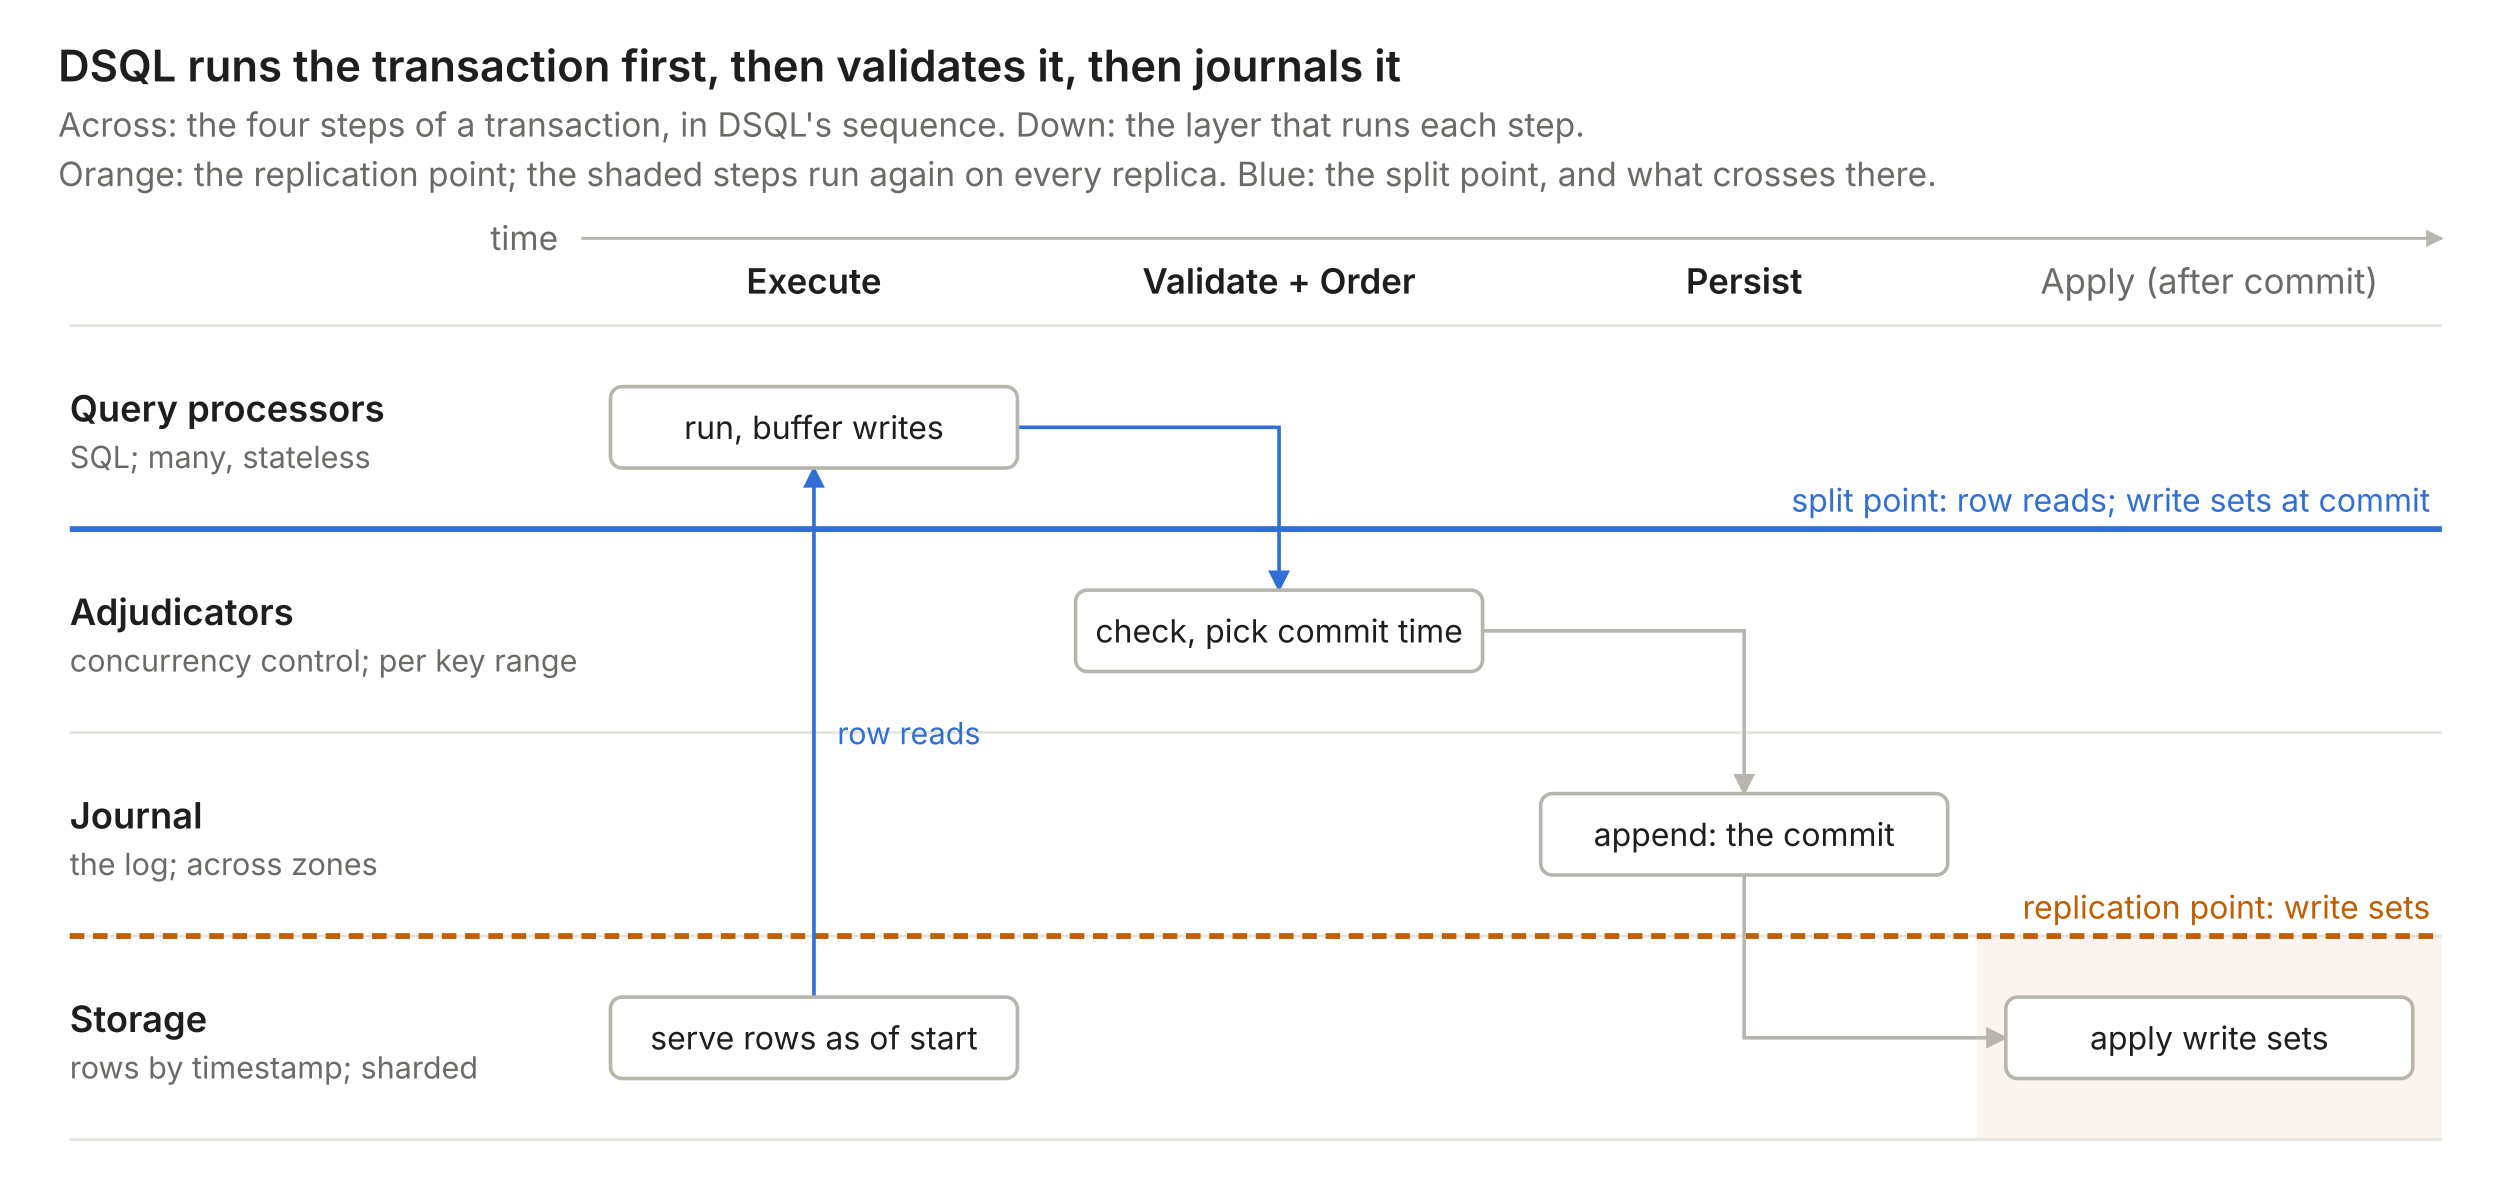
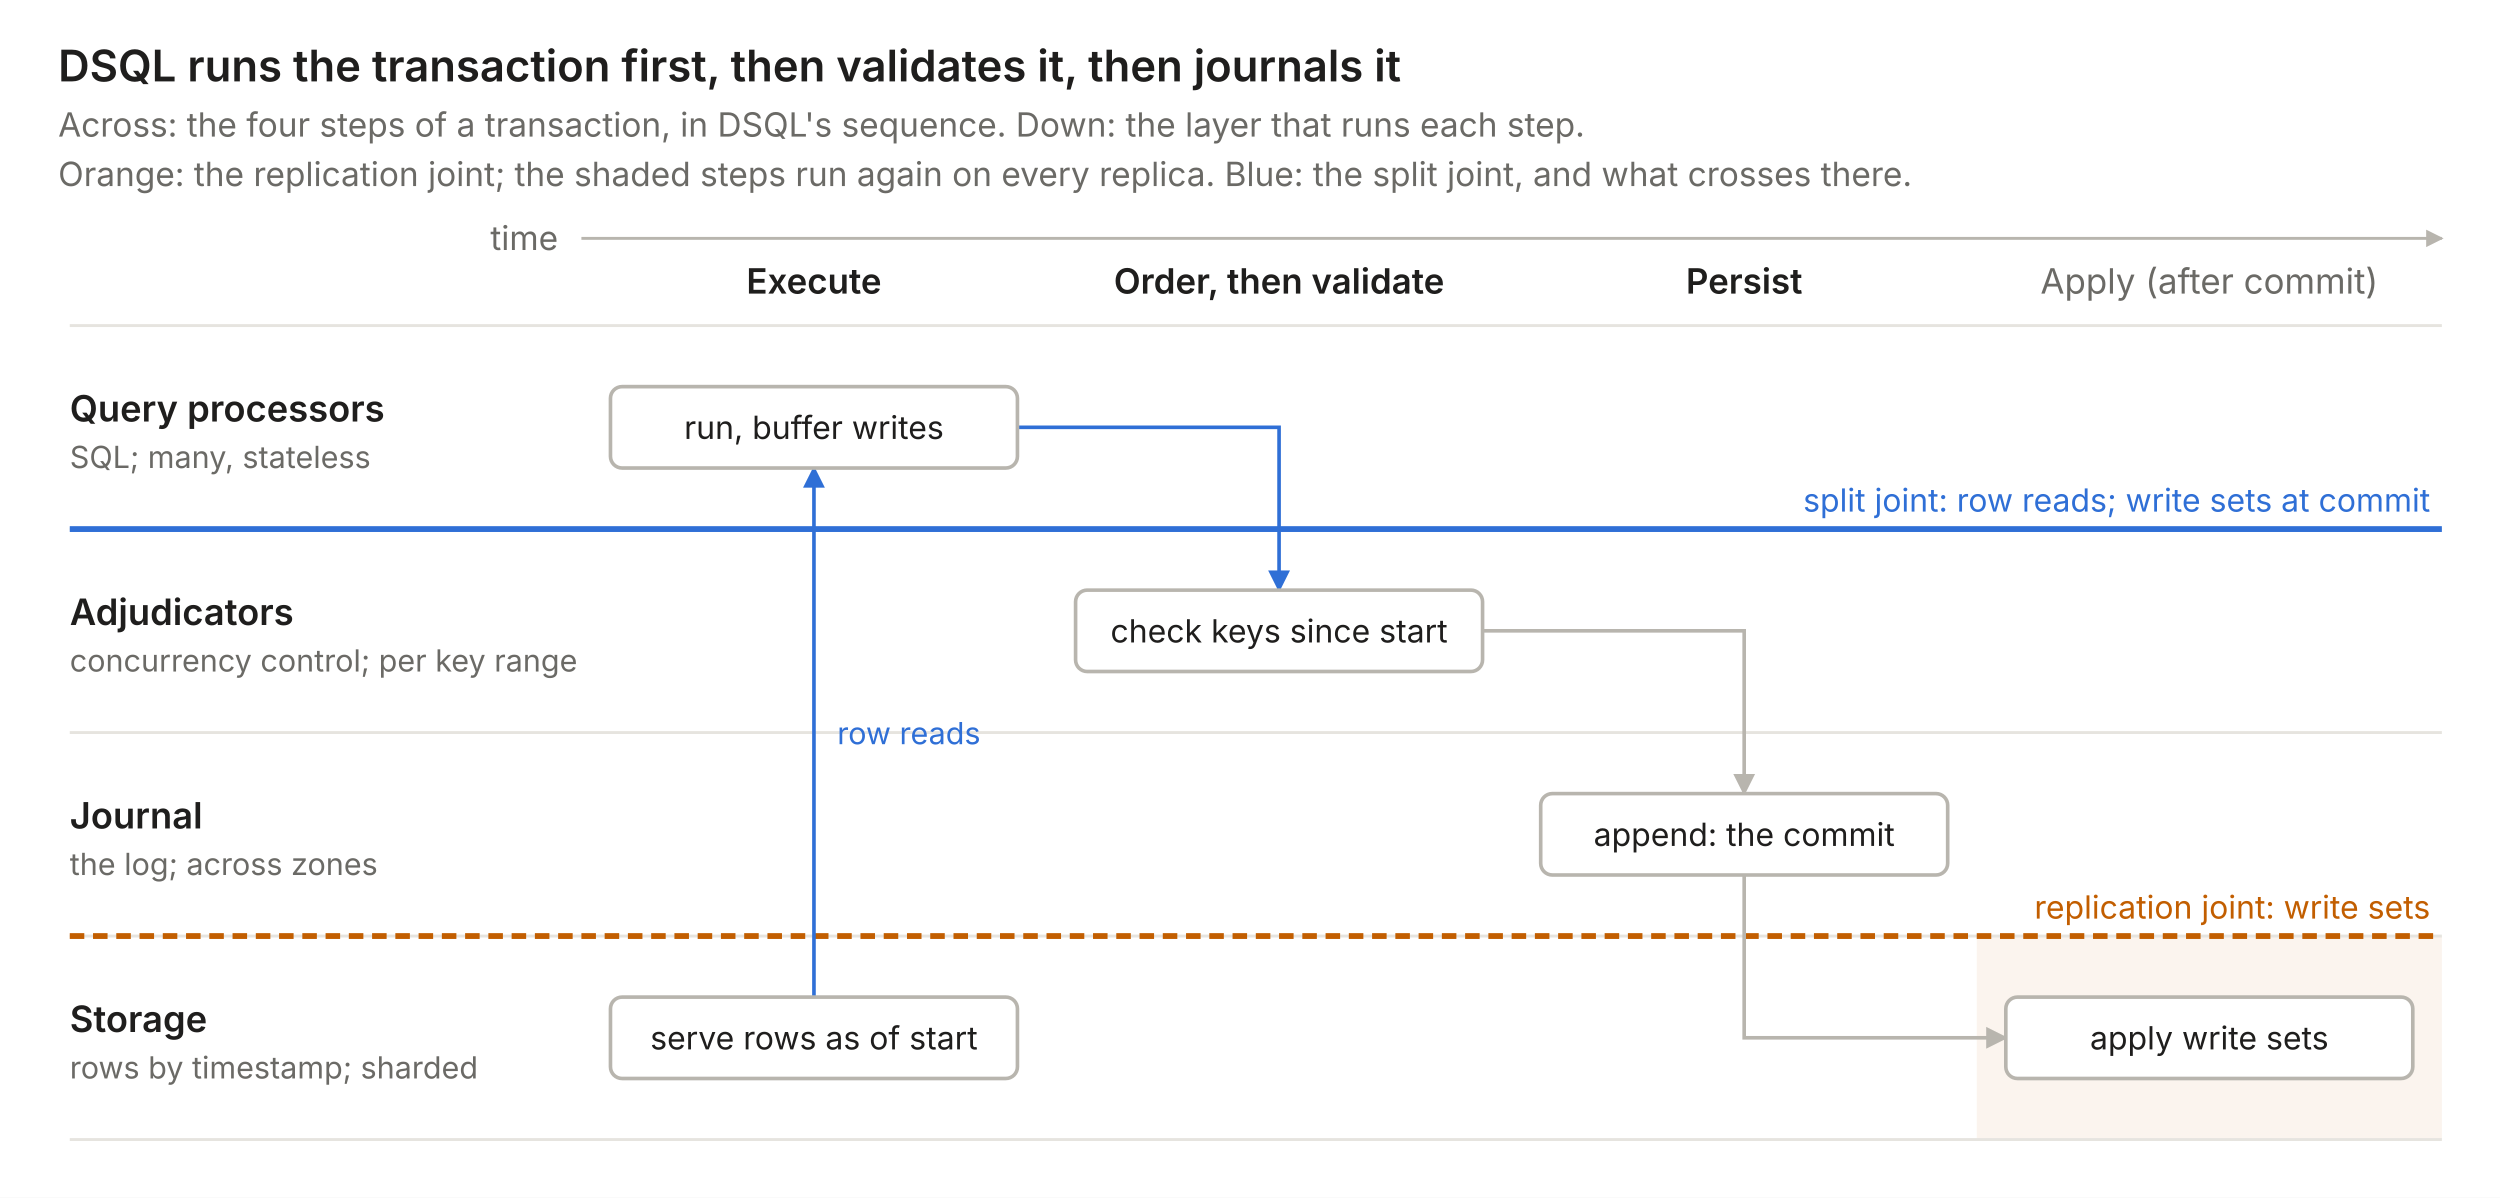
- <svg xmlns="http://www.w3.org/2000/svg" width="860" height="412" font-family="Inter, 'Helvetica Neue', Arial, sans-serif" viewBox="0 0 860 412" role="img" aria-label="DSQL's steps over time and across layers. A query processor runs the transaction, reading rows from storage as of its start and buffering its writes. At commit, adjudicators check the write set for conflicts and pick a commit time. Appending to the journal is the commit. Each storage replica then applies the write sets." font-size="13">
+ <svg xmlns="http://www.w3.org/2000/svg" width="860" height="412" font-family="Inter, 'Helvetica Neue', Arial, sans-serif" viewBox="0 0 860 412" role="img" aria-label="DSQL's steps over time and across layers. A query processor runs the transaction, reading rows from storage as of its start and buffering its writes. At commit, it picks a commit time, and adjudicators check whether another transaction wrote the same keys between the start and that time. Appending to the journal is the commit. Each storage replica then applies the write sets." font-size="13">
  <rect width="100%" height="100%" fill="#ffffff" />
  <defs>
    <marker id="tl-grey" viewBox="0 0 10 10" refX="9" refY="5" markerWidth="6" markerHeight="6" orient="auto-start-reverse">
      <path d="M0 0L10 5L0 10z" fill="#b8b5ae" />
    </marker>
    <marker id="tl-blue" viewBox="0 0 10 10" refX="9" refY="5" markerWidth="6" markerHeight="6" orient="auto-start-reverse">
      <path d="M0 0L10 5L0 10z" fill="#2f6fd6" />
    </marker>
  </defs>
  <text x="20" y="28" text-anchor="start" font-size="15" font-weight="600" fill="#1f1e1d">DSQL runs the transaction first, then validates it, then journals it</text>
  <text x="20" y="47" text-anchor="start" font-size="11.5" font-weight="400" fill="#6b6a66">Across: the four steps of a transaction, in DSQL's sequence. Down: the layer that runs each step.</text>
-   <text x="20" y="64" text-anchor="start" font-size="11.5" font-weight="400" fill="#6b6a66">Orange: the replication point; the shaded steps run again on every replica. Blue: the split point, and what crosses there.</text>
+   <text x="20" y="64" text-anchor="start" font-size="11.5" font-weight="400" fill="#6b6a66">Orange: the replication joint; the shaded steps run again on every replica. Blue: the split joint, and what crosses there.</text>
  <rect x="680" y="322" width="160" height="70" fill="#c25e00" fill-opacity="0.07" />
  <path d="M200 82H840" stroke="#b8b5ae" stroke-width="1" marker-end="url(#tl-grey)" />
  <text x="192" y="86" text-anchor="end" font-size="11.5" font-weight="400" fill="#6b6a66">time</text>
  <text x="280.0" y="101" text-anchor="middle" font-size="12" font-weight="600" fill="#1f1e1d">Execute</text>
-   <text x="440.0" y="101" text-anchor="middle" font-size="12" font-weight="600" fill="#1f1e1d">Validate + Order</text>
+   <text x="440.0" y="101" text-anchor="middle" font-size="12" font-weight="600" fill="#1f1e1d">Order, then validate</text>
  <text x="600.0" y="101" text-anchor="middle" font-size="12" font-weight="600" fill="#1f1e1d">Persist</text>
  <text x="760.0" y="101" text-anchor="middle" font-size="12" font-weight="400" fill="#6b6a66">Apply (after commit)</text>
  <line x1="24" y1="112" x2="840" y2="112" stroke="#e6e4df" stroke-width="1" />
  <text x="24" y="145" text-anchor="start" font-size="12.5" font-weight="600" fill="#1f1e1d">Query processors</text>
  <text x="24" y="161" text-anchor="start" font-size="10.5" font-weight="400" fill="#6b6a66">SQL; many, stateless</text>
  <line x1="24" y1="182" x2="840" y2="182" stroke="#e6e4df" stroke-width="1" />
  <text x="24" y="215" text-anchor="start" font-size="12.5" font-weight="600" fill="#1f1e1d">Adjudicators</text>
  <text x="24" y="231" text-anchor="start" font-size="10.5" font-weight="400" fill="#6b6a66">concurrency control; per key range</text>
  <line x1="24" y1="252" x2="840" y2="252" stroke="#e6e4df" stroke-width="1" />
  <text x="24" y="285" text-anchor="start" font-size="12.5" font-weight="600" fill="#1f1e1d">Journal</text>
  <text x="24" y="301" text-anchor="start" font-size="10.5" font-weight="400" fill="#6b6a66">the log; across zones</text>
  <line x1="24" y1="322" x2="840" y2="322" stroke="#e6e4df" stroke-width="1" />
  <text x="24" y="355" text-anchor="start" font-size="12.5" font-weight="600" fill="#1f1e1d">Storage</text>
  <text x="24" y="371" text-anchor="start" font-size="10.5" font-weight="400" fill="#6b6a66">rows by timestamp; sharded</text>
  <line x1="24" y1="392" x2="840" y2="392" stroke="#e6e4df" stroke-width="1" />
  <line x1="24" y1="322" x2="840" y2="322" stroke="#c25e00" stroke-width="2" stroke-dasharray="5 3" />
-   <text x="836" y="316" text-anchor="end" font-size="11" font-weight="400" fill="#c25e00">replication point: write sets</text>
+   <text x="836" y="316" text-anchor="end" font-size="11" font-weight="400" fill="#c25e00">replication joint: write sets</text>
  <line x1="24" y1="182" x2="840" y2="182" stroke="#2f6fd6" stroke-width="2" />
-   <text x="836" y="176" text-anchor="end" font-size="11" font-weight="400" fill="#2f6fd6">split point: row reads; write sets at commit</text>
+   <text x="836" y="176" text-anchor="end" font-size="11" font-weight="400" fill="#2f6fd6">split joint: row reads; write sets at commit</text>
  <path d="M280.0 343.0V161.0" fill="none" stroke="#2f6fd6" stroke-width="1.25" marker-end="url(#tl-blue)" />
  <path d="M350.0 147.0H440.0V203.0" fill="none" stroke="#2f6fd6" stroke-width="1.25" marker-end="url(#tl-blue)" />
  <path d="M510.0 217.0H600.0V273.0" fill="none" stroke="#b8b5ae" stroke-width="1.25" marker-end="url(#tl-grey)" />
  <path d="M600.0 301.0V357.0H690.0" fill="none" stroke="#b8b5ae" stroke-width="1.25" marker-end="url(#tl-grey)" />
  <rect x="210.0" y="133.0" width="140" height="28" rx="4" fill="#ffffff" stroke="#b8b5ae" stroke-width="1.25" />
  <text x="280.0" y="151.0" text-anchor="middle" font-size="11" font-weight="400" fill="#1f1e1d">run, buffer writes</text>
  <rect x="210.0" y="343.0" width="140" height="28" rx="4" fill="#ffffff" stroke="#b8b5ae" stroke-width="1.25" />
  <text x="280.0" y="361.0" text-anchor="middle" font-size="11" font-weight="400" fill="#1f1e1d">serve rows as of start</text>
  <rect x="370.0" y="203.0" width="140" height="28" rx="4" fill="#ffffff" stroke="#b8b5ae" stroke-width="1.25" />
-   <text x="440.0" y="221.0" text-anchor="middle" font-size="11" font-weight="400" fill="#1f1e1d">check, pick commit time</text>
+   <text x="440.0" y="221.0" text-anchor="middle" font-size="11" font-weight="400" fill="#1f1e1d">check keys since start</text>
  <rect x="530.0" y="273.0" width="140" height="28" rx="4" fill="#ffffff" stroke="#b8b5ae" stroke-width="1.25" />
  <text x="600.0" y="291.0" text-anchor="middle" font-size="11" font-weight="400" fill="#1f1e1d">append: the commit</text>
  <rect x="690.0" y="343.0" width="140" height="28" rx="4" fill="#ffffff" stroke="#b8b5ae" stroke-width="1.25" />
  <text x="760.0" y="361.0" text-anchor="middle" font-size="11" font-weight="400" fill="#1f1e1d">apply write sets</text>
  <text x="288" y="256" text-anchor="start" font-size="10.5" font-weight="400" fill="#2f6fd6">row reads</text>
</svg>
